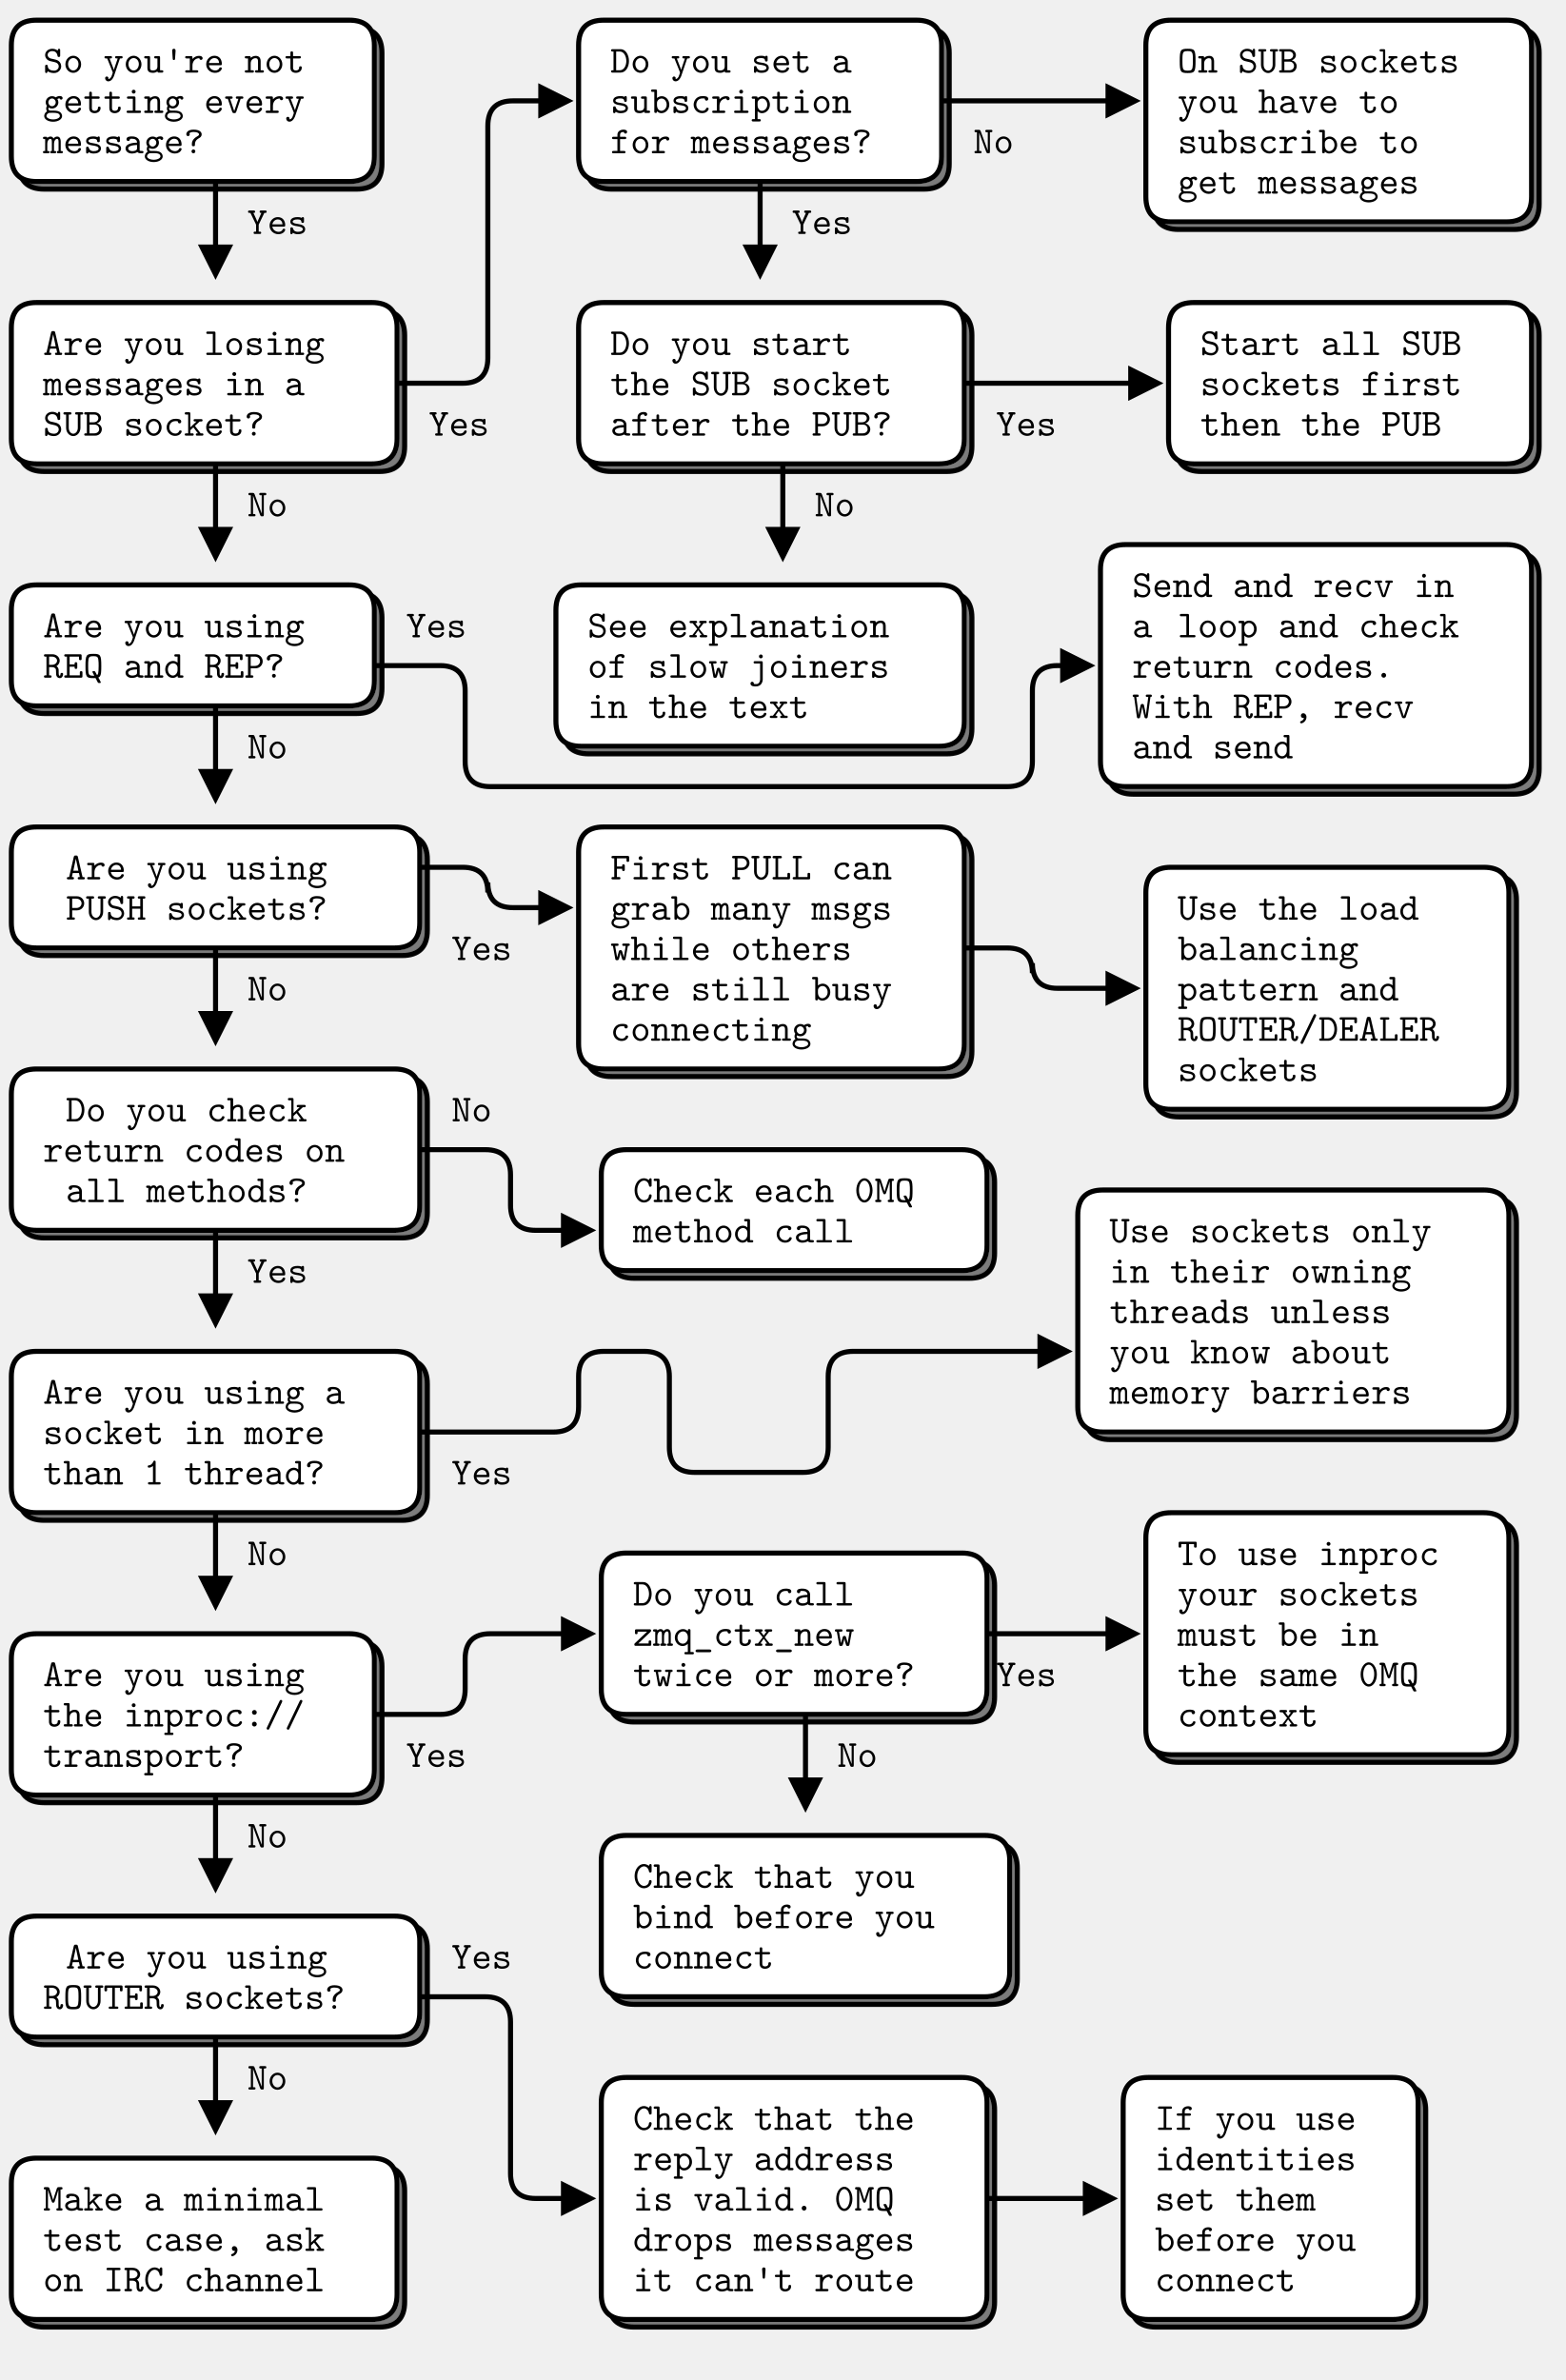
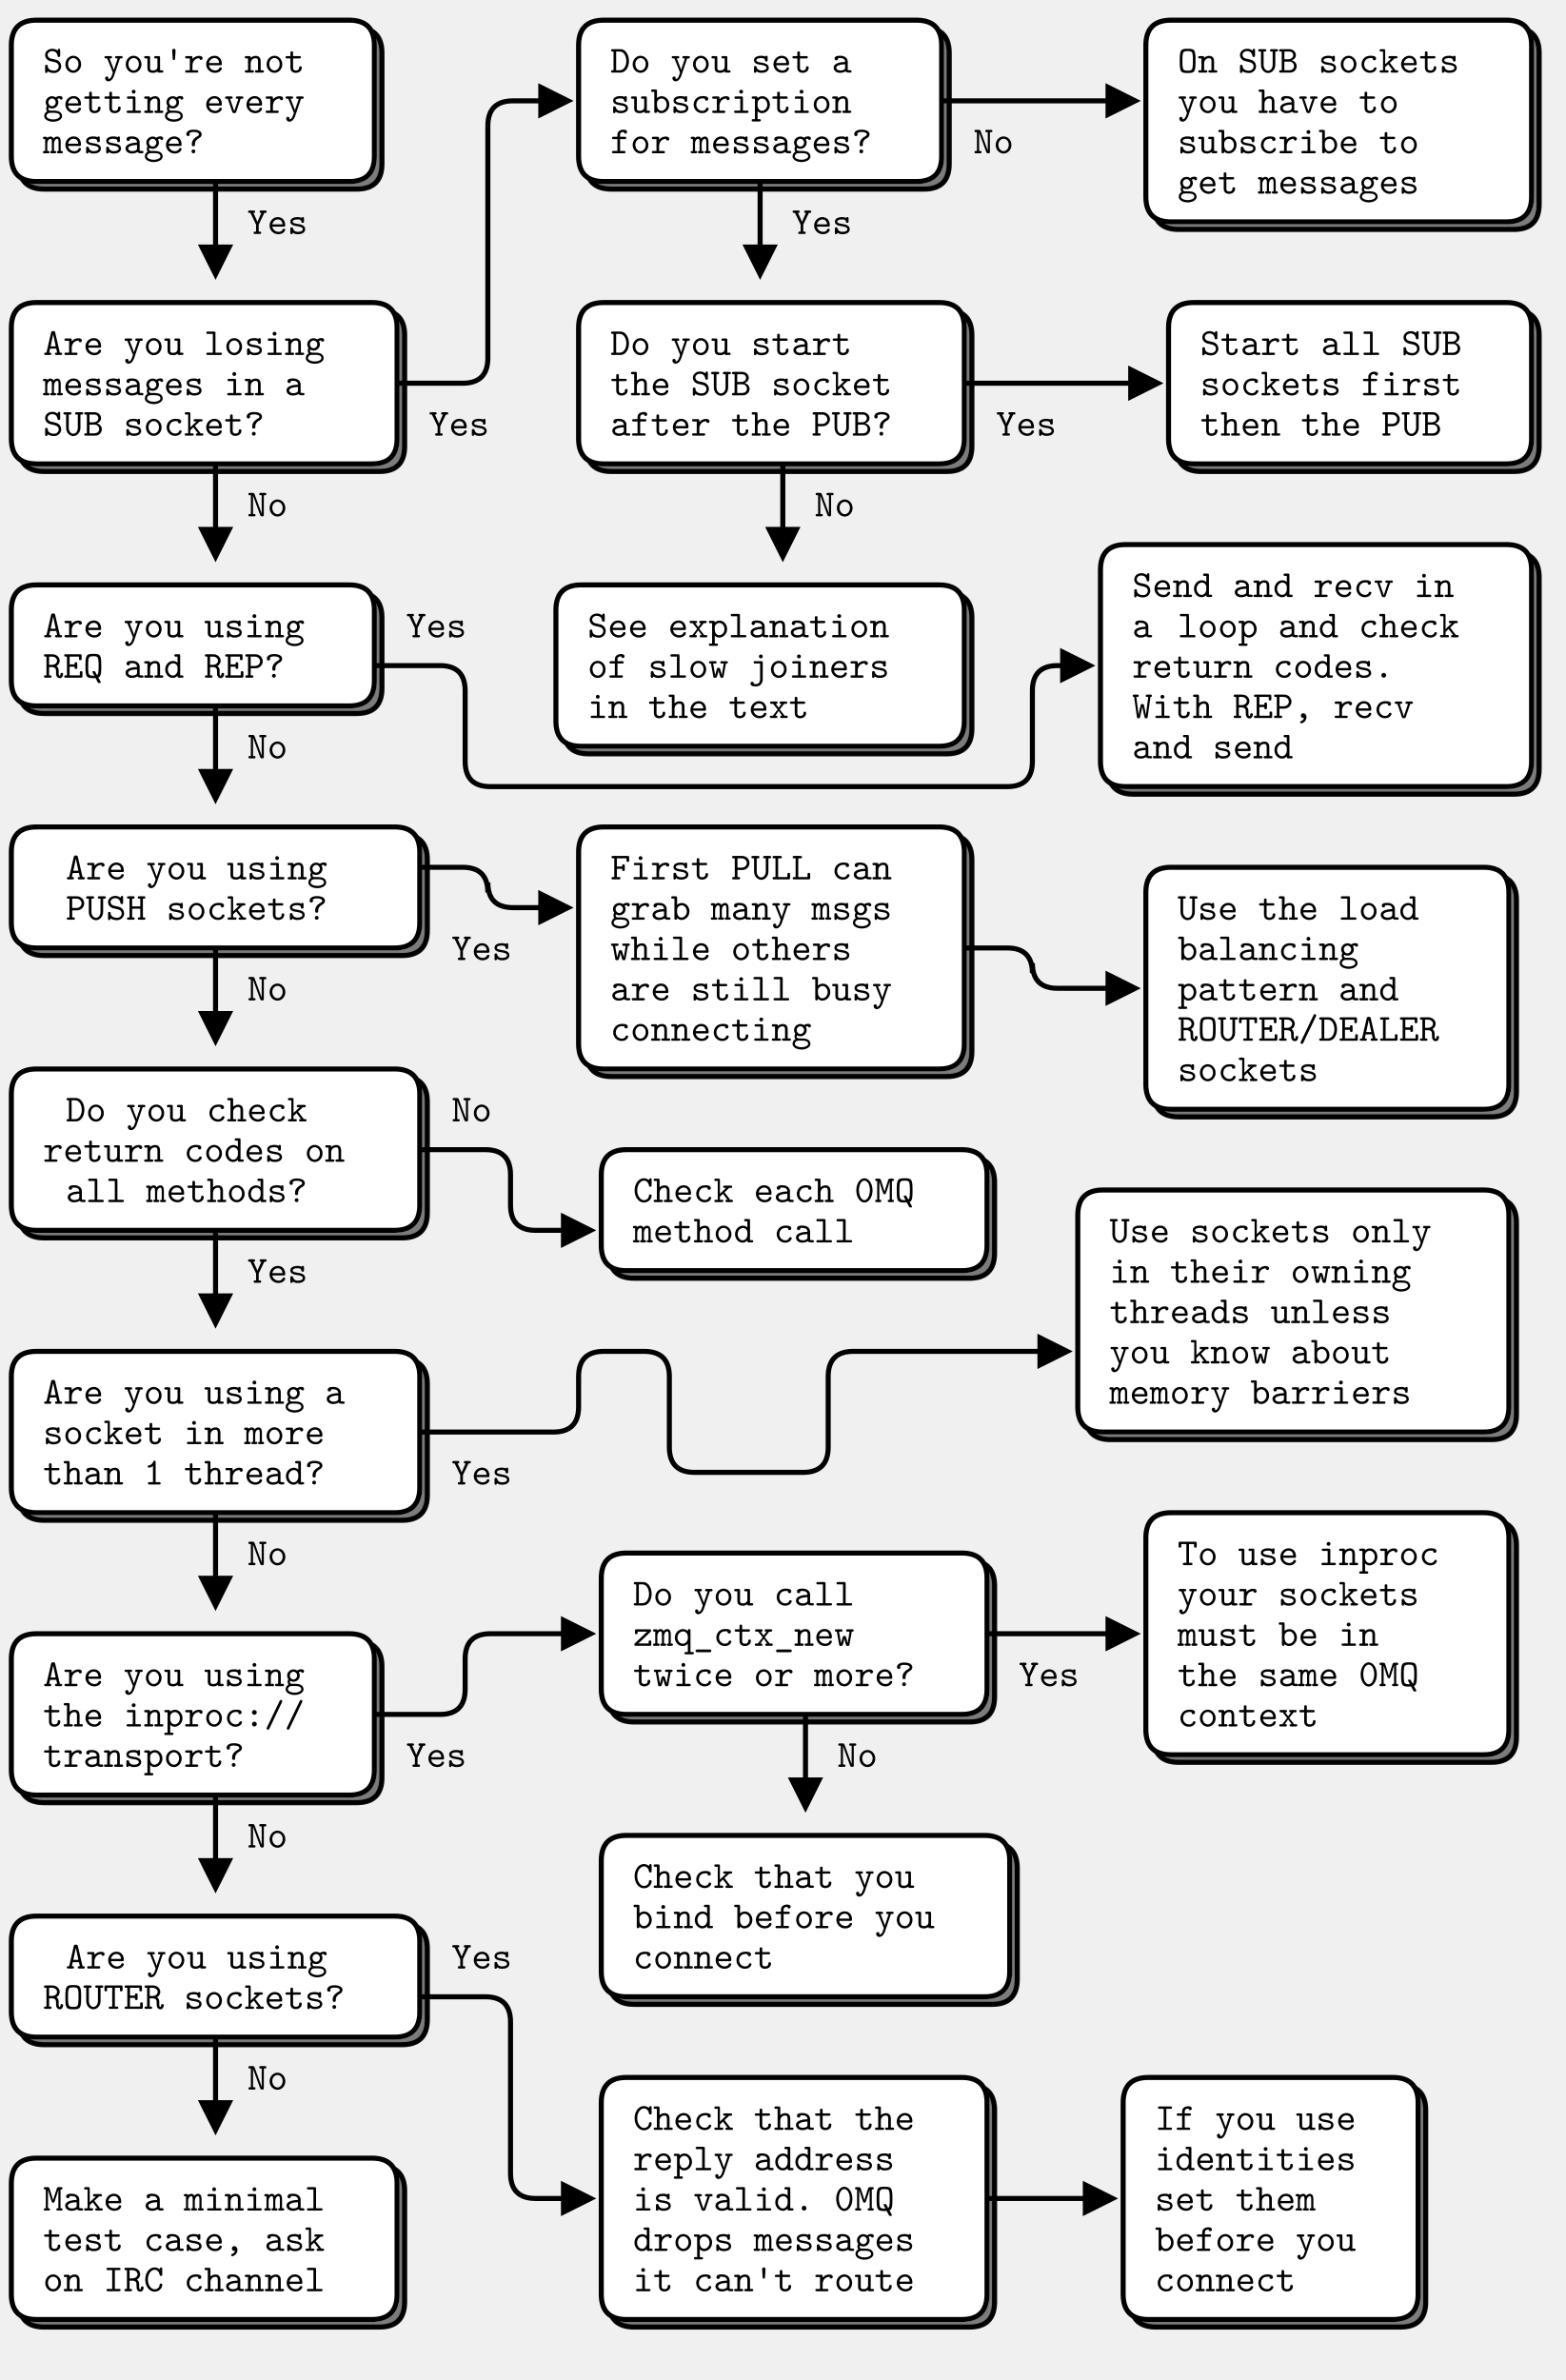
<svg xmlns="http://www.w3.org/2000/svg" width="621px" height="944px" version="1.1">
  <defs>
    <filter id="dsFilter" width="150%" height="150%">
      <feOffset result="offOut" in="SourceGraphic" dx="3" dy="3" />
      <feColorMatrix result="matrixOut" in="offOut" type="matrix" values="0.2 0 0 0 0 0 0.2 0 0 0 0 0 0.2 0 0 0 0 0 1 0" />
      <feBlend in="SourceGraphic" in2="matrixOut" mode="normal" />
    </filter>
    <marker id="iPointer" viewBox="0 0 10 10" refX="5" refY="5" markerUnits="strokeWidth" markerWidth="8" markerHeight="7" orient="auto">
      <path d="M 10 0 L 10 10 L 0 5 z" />
    </marker>
    <marker id="Pointer" viewBox="0 0 10 10" refX="5" refY="5" markerUnits="strokeWidth" markerWidth="8" markerHeight="7" orient="auto">
      <path d="M 0 0 L 10 5 L 0 10 z" />
    </marker>
  </defs>
  <g id="boxes" stroke="black" stroke-width="2" fill="none">
    <g id="group0">
      <path id="path0" filter="url(#dsFilter)" fill="#fff" d="M 4.5 18 Q 4.5 8 14.5 8 L 138.5 8 Q 148.5 8 148.5 18 L 148.5 62 Q 148.5 72 138.5 72 L 14.5 72 Q 4.5 72 4.5 62 Z" />
      <text x="17.1" y="28.8" id="text0" fill="#000" stroke="none" style="font-family:LMMono10,monospace;font-size:15.2px">So you're not </text>
      <text x="17.1" y="44.8" id="text0" fill="#000" stroke="none" style="font-family:LMMono10,monospace;font-size:15.2px">getting every </text>
      <text x="17.1" y="60.8" id="text0" fill="#000" stroke="none" style="font-family:LMMono10,monospace;font-size:15.2px">message? </text>
    </g>
    <g id="group2">
      <path id="path2" filter="url(#dsFilter)" fill="#fff" d="M 229.5 18 Q 229.5 8 239.5 8 L 363.5 8 Q 373.5 8 373.5 18 L 373.5 62 Q 373.5 72 363.5 72 L 239.5 72 Q 229.5 72 229.5 62 Z" />
      <text x="242.1" y="28.8" id="text2" fill="#000" stroke="none" style="font-family:LMMono10,monospace;font-size:15.2px">Do you set a </text>
      <text x="242.1" y="44.8" id="text2" fill="#000" stroke="none" style="font-family:LMMono10,monospace;font-size:15.2px">subscription </text>
      <text x="242.1" y="60.8" id="text2" fill="#000" stroke="none" style="font-family:LMMono10,monospace;font-size:15.2px">for messages? </text>
    </g>
    <g id="group4">
      <path id="path4" filter="url(#dsFilter)" fill="#fff" d="M 454.5 18 Q 454.5 8 464.5 8 L 597.5 8 Q 607.5 8 607.5 18 L 607.5 78 Q 607.5 88 597.5 88 L 464.5 88 Q 454.5 88 454.5 78 Z" />
      <text x="467.1" y="28.8" id="text4" fill="#000" stroke="none" style="font-family:LMMono10,monospace;font-size:15.2px">On SUB sockets </text>
      <text x="467.1" y="44.8" id="text4" fill="#000" stroke="none" style="font-family:LMMono10,monospace;font-size:15.2px">you have to </text>
      <text x="467.1" y="60.8" id="text4" fill="#000" stroke="none" style="font-family:LMMono10,monospace;font-size:15.2px">subscribe to </text>
      <text x="467.1" y="76.8" id="text4" fill="#000" stroke="none" style="font-family:LMMono10,monospace;font-size:15.2px">get messages </text>
    </g>
    <g id="group17">
      <path id="path17" filter="url(#dsFilter)" fill="#fff" d="M 4.5 130 Q 4.5 120 14.5 120 L 147.5 120 Q 157.5 120 157.5 130 L 157.5 174 Q 157.5 184 147.5 184 L 14.5 184 Q 4.5 184 4.5 174 Z" />
      <text x="17.1" y="140.8" id="text17" fill="#000" stroke="none" style="font-family:LMMono10,monospace;font-size:15.2px">Are you losing </text>
      <text x="17.1" y="156.8" id="text17" fill="#000" stroke="none" style="font-family:LMMono10,monospace;font-size:15.2px">messages in a </text>
      <text x="17.1" y="172.8" id="text17" fill="#000" stroke="none" style="font-family:LMMono10,monospace;font-size:15.2px">SUB socket? </text>
    </g>
    <g id="group19">
      <path id="path19" filter="url(#dsFilter)" fill="#fff" d="M 229.5 130 Q 229.5 120 239.5 120 L 372.5 120 Q 382.5 120 382.5 130 L 382.5 174 Q 382.5 184 372.5 184 L 239.5 184 Q 229.5 184 229.5 174 Z" />
      <text x="242.1" y="140.8" id="text19" fill="#000" stroke="none" style="font-family:LMMono10,monospace;font-size:15.2px">Do you start </text>
      <text x="242.1" y="156.8" id="text19" fill="#000" stroke="none" style="font-family:LMMono10,monospace;font-size:15.2px">the SUB socket </text>
      <text x="242.1" y="172.8" id="text19" fill="#000" stroke="none" style="font-family:LMMono10,monospace;font-size:15.2px">after the PUB? </text>
    </g>
    <g id="group21">
      <path id="path21" filter="url(#dsFilter)" fill="#fff" d="M 463.5 130 Q 463.5 120 473.5 120 L 597.5 120 Q 607.5 120 607.5 130 L 607.5 174 Q 607.5 184 597.5 184 L 473.5 184 Q 463.5 184 463.5 174 Z" />
      <text x="476.1" y="140.8" id="text21" fill="#000" stroke="none" style="font-family:LMMono10,monospace;font-size:15.2px">Start all SUB </text>
      <text x="476.1" y="156.8" id="text21" fill="#000" stroke="none" style="font-family:LMMono10,monospace;font-size:15.2px">sockets first </text>
      <text x="476.1" y="172.8" id="text21" fill="#000" stroke="none" style="font-family:LMMono10,monospace;font-size:15.2px">then the PUB </text>
    </g>
    <g id="group34">
      <path id="path34" filter="url(#dsFilter)" fill="#fff" d="M 436.5 226 Q 436.5 216 446.5 216 L 597.5 216 Q 607.5 216 607.5 226 L 607.5 302 Q 607.5 312 597.5 312 L 446.5 312 Q 436.5 312 436.5 302 Z" />
      <text x="449.1" y="236.8" id="text34" fill="#000" stroke="none" style="font-family:LMMono10,monospace;font-size:15.2px">Send and recv in </text>
      <text x="449.1" y="252.8" id="text34" fill="#000" stroke="none" style="font-family:LMMono10,monospace;font-size:15.2px">a</text>
      <text x="467.1" y="252.8" id="text34" fill="#000" stroke="none" style="font-family:LMMono10,monospace;font-size:15.2px">loop and check </text>
      <text x="449.1" y="268.8" id="text34" fill="#000" stroke="none" style="font-family:LMMono10,monospace;font-size:15.2px">return codes. </text>
      <text x="449.1" y="284.8" id="text34" fill="#000" stroke="none" style="font-family:LMMono10,monospace;font-size:15.2px">With REP, recv </text>
      <text x="449.1" y="300.8" id="text34" fill="#000" stroke="none" style="font-family:LMMono10,monospace;font-size:15.2px">and send </text>
    </g>
    <g id="group36">
      <path id="path36" filter="url(#dsFilter)" fill="#fff" d="M 4.5 242 Q 4.5 232 14.5 232 L 138.5 232 Q 148.5 232 148.5 242 L 148.5 270 Q 148.5 280 138.5 280 L 14.5 280 Q 4.5 280 4.5 270 Z" />
      <text x="17.1" y="252.8" id="text36" fill="#000" stroke="none" style="font-family:LMMono10,monospace;font-size:15.2px">Are you using </text>
      <text x="17.1" y="268.8" id="text36" fill="#000" stroke="none" style="font-family:LMMono10,monospace;font-size:15.2px">REQ and REP? </text>
    </g>
    <g id="group38">
      <path id="path38" filter="url(#dsFilter)" fill="#fff" d="M 220.5 242 Q 220.5 232 230.5 232 L 372.5 232 Q 382.5 232 382.5 242 L 382.5 286 Q 382.5 296 372.5 296 L 230.5 296 Q 220.5 296 220.5 286 Z" />
      <text x="233.1" y="252.8" id="text38" fill="#000" stroke="none" style="font-family:LMMono10,monospace;font-size:15.2px">See explanation </text>
      <text x="233.1" y="268.8" id="text38" fill="#000" stroke="none" style="font-family:LMMono10,monospace;font-size:15.2px">of slow joiners </text>
      <text x="233.1" y="284.8" id="text38" fill="#000" stroke="none" style="font-family:LMMono10,monospace;font-size:15.2px">in the text </text>
    </g>
    <g id="group53">
      <path id="path53" filter="url(#dsFilter)" fill="#fff" d="M 4.5 338 Q 4.5 328 14.5 328 L 156.5 328 Q 166.5 328 166.5 338 L 166.5 366 Q 166.5 376 156.5 376 L 14.5 376 Q 4.5 376 4.5 366 Z" />
      <text x="26.1" y="348.8" id="text53" fill="#000" stroke="none" style="font-family:LMMono10,monospace;font-size:15.2px">Are you using </text>
      <text x="26.1" y="364.8" id="text53" fill="#000" stroke="none" style="font-family:LMMono10,monospace;font-size:15.2px">PUSH sockets? </text>
    </g>
    <g id="group55">
      <path id="path55" filter="url(#dsFilter)" fill="#fff" d="M 229.5 338 Q 229.5 328 239.5 328 L 372.5 328 Q 382.5 328 382.5 338 L 382.5 414 Q 382.5 424 372.5 424 L 239.5 424 Q 229.5 424 229.5 414 Z" />
      <text x="242.1" y="348.8" id="text55" fill="#000" stroke="none" style="font-family:LMMono10,monospace;font-size:15.2px">First PULL can </text>
      <text x="242.1" y="364.8" id="text55" fill="#000" stroke="none" style="font-family:LMMono10,monospace;font-size:15.2px">grab many msgs </text>
      <text x="242.1" y="380.8" id="text55" fill="#000" stroke="none" style="font-family:LMMono10,monospace;font-size:15.2px">while others </text>
      <text x="242.1" y="396.8" id="text55" fill="#000" stroke="none" style="font-family:LMMono10,monospace;font-size:15.2px">are still busy </text>
      <text x="242.1" y="412.8" id="text55" fill="#000" stroke="none" style="font-family:LMMono10,monospace;font-size:15.2px">connecting </text>
    </g>
    <g id="group59">
      <path id="path59" filter="url(#dsFilter)" fill="#fff" d="M 454.5 354 Q 454.5 344 464.5 344 L 588.5 344 Q 598.5 344 598.5 354 L 598.5 430 Q 598.5 440 588.5 440 L 464.5 440 Q 454.5 440 454.5 430 Z" />
      <text x="467.1" y="364.8" id="text59" fill="#000" stroke="none" style="font-family:LMMono10,monospace;font-size:15.2px">Use the load </text>
      <text x="467.1" y="380.8" id="text59" fill="#000" stroke="none" style="font-family:LMMono10,monospace;font-size:15.2px">balancing </text>
      <text x="467.1" y="396.8" id="text59" fill="#000" stroke="none" style="font-family:LMMono10,monospace;font-size:15.2px">pattern and </text>
      <text x="467.1" y="412.8" id="text59" fill="#000" stroke="none" style="font-family:LMMono10,monospace;font-size:15.2px">ROUTER/DEALER </text>
      <text x="467.1" y="428.8" id="text59" fill="#000" stroke="none" style="font-family:LMMono10,monospace;font-size:15.2px">sockets </text>
    </g>
    <g id="group68">
      <path id="path68" filter="url(#dsFilter)" fill="#fff" d="M 4.5 434 Q 4.5 424 14.5 424 L 156.5 424 Q 166.5 424 166.5 434 L 166.5 478 Q 166.5 488 156.5 488 L 14.5 488 Q 4.5 488 4.5 478 Z" />
      <text x="26.1" y="444.8" id="text68" fill="#000" stroke="none" style="font-family:LMMono10,monospace;font-size:15.2px">Do you check </text>
      <text x="17.1" y="460.8" id="text68" fill="#000" stroke="none" style="font-family:LMMono10,monospace;font-size:15.2px">return codes on </text>
      <text x="26.1" y="476.8" id="text68" fill="#000" stroke="none" style="font-family:LMMono10,monospace;font-size:15.2px">all methods? </text>
    </g>
    <g id="group76">
      <path id="path76" filter="url(#dsFilter)" fill="#fff" d="M 238.5 466 Q 238.5 456 248.5 456 L 381.5 456 Q 391.5 456 391.5 466 L 391.5 494 Q 391.5 504 381.5 504 L 248.5 504 Q 238.5 504 238.5 494 Z" />
      <text x="251.1" y="476.8" id="text76" fill="#000" stroke="none" style="font-family:LMMono10,monospace;font-size:15.2px">Check each 0MQ </text>
      <text x="251.1" y="492.8" id="text76" fill="#000" stroke="none" style="font-family:LMMono10,monospace;font-size:15.2px">method call </text>
    </g>
    <g id="group78">
      <path id="path78" filter="url(#dsFilter)" fill="#fff" d="M 427.5 482 Q 427.5 472 437.5 472 L 588.5 472 Q 598.5 472 598.5 482 L 598.5 558 Q 598.5 568 588.5 568 L 437.5 568 Q 427.5 568 427.5 558 Z" />
      <text x="440.1" y="492.8" id="text78" fill="#000" stroke="none" style="font-family:LMMono10,monospace;font-size:15.2px">Use sockets only </text>
      <text x="440.1" y="508.8" id="text78" fill="#000" stroke="none" style="font-family:LMMono10,monospace;font-size:15.2px">in their owning </text>
      <text x="440.1" y="524.8" id="text78" fill="#000" stroke="none" style="font-family:LMMono10,monospace;font-size:15.2px">threads unless </text>
      <text x="440.1" y="540.8" id="text78" fill="#000" stroke="none" style="font-family:LMMono10,monospace;font-size:15.2px">you know about </text>
      <text x="440.1" y="556.8" id="text78" fill="#000" stroke="none" style="font-family:LMMono10,monospace;font-size:15.2px">memory barriers </text>
    </g>
    <g id="group86">
      <path id="path86" filter="url(#dsFilter)" fill="#fff" d="M 4.5 546 Q 4.5 536 14.5 536 L 156.5 536 Q 166.5 536 166.5 546 L 166.5 590 Q 166.5 600 156.5 600 L 14.5 600 Q 4.5 600 4.5 590 Z" />
      <text x="17.1" y="556.8" id="text86" fill="#000" stroke="none" style="font-family:LMMono10,monospace;font-size:15.2px">Are you using a </text>
      <text x="17.1" y="572.8" id="text86" fill="#000" stroke="none" style="font-family:LMMono10,monospace;font-size:15.2px">socket in more </text>
      <text x="17.1" y="588.8" id="text86" fill="#000" stroke="none" style="font-family:LMMono10,monospace;font-size:15.2px">than 1 thread? </text>
    </g>
    <g id="group100">
      <path id="path100" filter="url(#dsFilter)" fill="#fff" d="M 454.5 610 Q 454.5 600 464.5 600 L 588.5 600 Q 598.5 600 598.5 610 L 598.5 686 Q 598.5 696 588.5 696 L 464.5 696 Q 454.5 696 454.5 686 Z" />
      <text x="467.1" y="620.8" id="text100" fill="#000" stroke="none" style="font-family:LMMono10,monospace;font-size:15.2px">To use inproc </text>
      <text x="467.1" y="636.8" id="text100" fill="#000" stroke="none" style="font-family:LMMono10,monospace;font-size:15.2px">your sockets </text>
      <text x="467.1" y="652.8" id="text100" fill="#000" stroke="none" style="font-family:LMMono10,monospace;font-size:15.2px">must be in </text>
      <text x="467.1" y="668.8" id="text100" fill="#000" stroke="none" style="font-family:LMMono10,monospace;font-size:15.2px">the same 0MQ </text>
      <text x="467.1" y="684.8" id="text100" fill="#000" stroke="none" style="font-family:LMMono10,monospace;font-size:15.2px">context </text>
    </g>
    <g id="group102">
      <path id="path102" filter="url(#dsFilter)" fill="#fff" d="M 238.5 626 Q 238.5 616 248.5 616 L 381.5 616 Q 391.5 616 391.5 626 L 391.5 670 Q 391.5 680 381.5 680 L 248.5 680 Q 238.5 680 238.5 670 Z" />
      <text x="251.1" y="636.8" id="text102" fill="#000" stroke="none" style="font-family:LMMono10,monospace;font-size:15.2px">Do you call </text>
      <text x="251.1" y="652.8" id="text102" fill="#000" stroke="none" style="font-family:LMMono10,monospace;font-size:15.2px">zmq_ctx_new </text>
      <text x="251.1" y="668.8" id="text102" fill="#000" stroke="none" style="font-family:LMMono10,monospace;font-size:15.2px">twice or more? </text>
    </g>
    <g id="group104">
      <path id="path104" filter="url(#dsFilter)" fill="#fff" d="M 4.5 658 Q 4.5 648 14.5 648 L 138.5 648 Q 148.5 648 148.5 658 L 148.5 702 Q 148.5 712 138.5 712 L 14.5 712 Q 4.5 712 4.5 702 Z" />
      <text x="17.1" y="668.8" id="text104" fill="#000" stroke="none" style="font-family:LMMono10,monospace;font-size:15.2px">Are you using </text>
      <text x="17.1" y="684.8" id="text104" fill="#000" stroke="none" style="font-family:LMMono10,monospace;font-size:15.2px">the inproc:// </text>
      <text x="17.1" y="700.8" id="text104" fill="#000" stroke="none" style="font-family:LMMono10,monospace;font-size:15.2px">transport? </text>
    </g>
    <g id="group118">
      <path id="path118" filter="url(#dsFilter)" fill="#fff" d="M 238.5 738 Q 238.5 728 248.5 728 L 390.5 728 Q 400.5 728 400.5 738 L 400.5 782 Q 400.5 792 390.5 792 L 248.5 792 Q 238.5 792 238.5 782 Z" />
      <text x="251.1" y="748.8" id="text118" fill="#000" stroke="none" style="font-family:LMMono10,monospace;font-size:15.2px">Check that you </text>
      <text x="251.1" y="764.8" id="text118" fill="#000" stroke="none" style="font-family:LMMono10,monospace;font-size:15.2px">bind before you </text>
      <text x="251.1" y="780.8" id="text118" fill="#000" stroke="none" style="font-family:LMMono10,monospace;font-size:15.2px">connect </text>
    </g>
    <g id="group120">
      <path id="path120" filter="url(#dsFilter)" fill="#fff" d="M 4.5 770 Q 4.5 760 14.5 760 L 156.5 760 Q 166.5 760 166.5 770 L 166.5 798 Q 166.5 808 156.5 808 L 14.5 808 Q 4.5 808 4.5 798 Z" />
      <text x="26.1" y="780.8" id="text120" fill="#000" stroke="none" style="font-family:LMMono10,monospace;font-size:15.2px">Are you using </text>
      <text x="17.1" y="796.8" id="text120" fill="#000" stroke="none" style="font-family:LMMono10,monospace;font-size:15.2px">ROUTER sockets? </text>
    </g>
    <g id="group129">
      <path id="path129" filter="url(#dsFilter)" fill="#fff" d="M 238.5 834 Q 238.5 824 248.5 824 L 381.5 824 Q 391.5 824 391.5 834 L 391.5 910 Q 391.5 920 381.5 920 L 248.5 920 Q 238.5 920 238.5 910 Z" />
      <text x="251.1" y="844.8" id="text129" fill="#000" stroke="none" style="font-family:LMMono10,monospace;font-size:15.2px">Check that the </text>
      <text x="251.1" y="860.8" id="text129" fill="#000" stroke="none" style="font-family:LMMono10,monospace;font-size:15.2px">reply address </text>
      <text x="251.1" y="876.8" id="text129" fill="#000" stroke="none" style="font-family:LMMono10,monospace;font-size:15.2px">is valid. 0MQ </text>
      <text x="251.1" y="892.8" id="text129" fill="#000" stroke="none" style="font-family:LMMono10,monospace;font-size:15.2px">drops messages </text>
      <text x="251.1" y="908.8" id="text129" fill="#000" stroke="none" style="font-family:LMMono10,monospace;font-size:15.2px">it can't route </text>
    </g>
    <g id="group131">
      <path id="path131" filter="url(#dsFilter)" fill="#fff" d="M 445.5 834 Q 445.5 824 455.5 824 L 552.5 824 Q 562.5 824 562.5 834 L 562.5 910 Q 562.5 920 552.5 920 L 455.5 920 Q 445.5 920 445.5 910 Z" />
      <text x="458.1" y="844.8" id="text131" fill="#000" stroke="none" style="font-family:LMMono10,monospace;font-size:15.2px">If you use </text>
      <text x="458.1" y="860.8" id="text131" fill="#000" stroke="none" style="font-family:LMMono10,monospace;font-size:15.2px">identities </text>
      <text x="458.1" y="876.8" id="text131" fill="#000" stroke="none" style="font-family:LMMono10,monospace;font-size:15.2px">set them </text>
      <text x="458.1" y="892.8" id="text131" fill="#000" stroke="none" style="font-family:LMMono10,monospace;font-size:15.2px">before you </text>
      <text x="458.1" y="908.8" id="text131" fill="#000" stroke="none" style="font-family:LMMono10,monospace;font-size:15.2px">connect </text>
    </g>
    <g id="group133">
      <path id="path133" filter="url(#dsFilter)" fill="#fff" d="M 4.5 866 Q 4.5 856 14.5 856 L 147.5 856 Q 157.5 856 157.5 866 L 157.5 910 Q 157.5 920 147.5 920 L 14.5 920 Q 4.5 920 4.5 910 Z" />
      <text x="17.1" y="876.8" id="text133" fill="#000" stroke="none" style="font-family:LMMono10,monospace;font-size:15.2px">Make a minimal </text>
      <text x="17.1" y="892.8" id="text133" fill="#000" stroke="none" style="font-family:LMMono10,monospace;font-size:15.2px">test case, ask </text>
      <text x="17.1" y="908.8" id="text133" fill="#000" stroke="none" style="font-family:LMMono10,monospace;font-size:15.2px">on IRC channel </text>
    </g>
  </g>
  <g id="lines" stroke="black" stroke-width="2" fill="none">
    <g id="group680">
      <path id="path680" marker-end="url(#Pointer)" d="M 85.5 72 L 85.5 104 " />
    </g>
    <g id="group688">
      <path id="path688" marker-end="url(#Pointer)" d="M 85.5 184 L 85.5 216 " />
    </g>
    <g id="group695">
      <path id="path695" marker-end="url(#Pointer)" d="M 85.5 280 L 85.5 312 " />
    </g>
    <g id="group702">
      <path id="path702" marker-end="url(#Pointer)" d="M 85.5 376 L 85.5 408 " />
    </g>
    <g id="group710">
      <path id="path710" marker-end="url(#Pointer)" d="M 85.5 488 L 85.5 520 " />
    </g>
    <g id="group718">
      <path id="path718" marker-end="url(#Pointer)" d="M 85.5 600 L 85.5 632 " />
    </g>
    <g id="group726">
      <path id="path726" marker-end="url(#Pointer)" d="M 85.5 712 L 85.5 744 " />
    </g>
    <g id="group733">
      <path id="path733" marker-end="url(#Pointer)" d="M 85.5 808 L 85.5 840 " />
    </g>
    <g id="group1113">
      <path id="path1113" marker-end="url(#Pointer)" d="M 148.5 264 L 174.5 264 Q 184.5 264 184.5 274 L 184.5 302 Q 184.5 312 194.5 312 L 399.5 312 Q 409.5 312 409.5 302 L 409.5 274 Q 409.5 264 419.5 264 L 427.5 264 " />
    </g>
    <g id="group1140">
      <path id="path1140" marker-end="url(#Pointer)" d="M 148.5 680 L 174.5 680 Q 184.5 680 184.5 670 L 184.5 658 Q 184.5 648 194.5 648 L 229.5 648 " />
    </g>
    <g id="group1167">
      <path id="path1167" marker-end="url(#Pointer)" d="M 157.5 152 L 183.5 152 Q 193.5 152 193.5 142 L 193.5 50 Q 193.5 40 203.5 40 L 220.5 40 " />
    </g>
    <g id="group1239">
      <path id="path1239" marker-end="url(#Pointer)" d="M 166.5 344 L 183.5 344 Q 193.5 344 193.5 354 L 193.5 350 Q 193.5 360 203.5 360 L 220.5 360 " />
    </g>
    <g id="group1247">
      <path id="path1247" marker-end="url(#Pointer)" d="M 166.5 456 L 192.5 456 Q 202.5 456 202.5 466 L 202.5 478 Q 202.5 488 212.5 488 L 229.5 488 " />
    </g>
    <g id="group1255">
      <path id="path1255" marker-end="url(#Pointer)" d="M 166.5 568 L 219.5 568 Q 229.5 568 229.5 558 L 229.5 546 Q 229.5 536 239.5 536 L 255.5 536 Q 265.5 536 265.5 546 L 265.5 574 Q 265.5 584 275.5 584 L 318.5 584 Q 328.5 584 328.5 574 L 328.5 546 Q 328.5 536 338.5 536 L 418.5 536 " />
    </g>
    <g id="group1270">
      <path id="path1270" marker-end="url(#Pointer)" d="M 166.5 792 L 192.5 792 Q 202.5 792 202.5 802 L 202.5 862 Q 202.5 872 212.5 872 L 229.5 872 " />
    </g>
    <g id="group2111">
      <path id="path2111" marker-end="url(#Pointer)" d="M 301.5 72 L 301.5 104 " />
    </g>
    <g id="group2178">
      <path id="path2178" marker-end="url(#Pointer)" d="M 310.5 184 L 310.5 216 " />
    </g>
    <g id="group2269">
      <path id="path2269" marker-end="url(#Pointer)" d="M 319.5 680 L 319.5 712 " />
    </g>
    <g id="group2584">
      <path id="path2584" marker-end="url(#Pointer)" d="M 373.5 40 L 445.5 40 " />
    </g>
    <g id="group2651">
      <path id="path2651" marker-end="url(#Pointer)" d="M 382.5 152 L 454.5 152 " />
    </g>
    <g id="group2666">
      <path id="path2666" marker-end="url(#Pointer)" d="M 382.5 376 L 399.5 376 Q 409.5 376 409.5 386 L 409.5 382 Q 409.5 392 419.5 392 L 445.5 392 " />
    </g>
    <g id="group2743">
      <path id="path2743" marker-end="url(#Pointer)" d="M 391.5 648 L 445.5 648 " />
    </g>
    <g id="group2758">
      <path id="path2758" marker-end="url(#Pointer)" d="M 391.5 872 L 436.5 872 " />
    </g>
  </g>
  <g id="text" fill="black" style="font-family:LMMono10,monospace;font-size:15.2px">
    <text x="386.1" y="60.8" id="text8" fill="#000">No </text>
    <text x="98.1" y="92.8" id="text11" fill="#000">Yes </text>
    <text x="314.1" y="92.8" id="text12" fill="#000">Yes </text>
    <text x="170.1" y="172.8" id="text20" fill="#000">Yes </text>
    <text x="395.1" y="172.8" id="text22" fill="#000">Yes </text>
    <text x="98.1" y="204.8" id="text24" fill="#000">No </text>
    <text x="323.1" y="204.8" id="text25" fill="#000">No</text>
    <text x="161.1" y="252.8" id="text28" fill="#000">Yes </text>
    <text x="98.1" y="300.8" id="text37" fill="#000">No </text>
    <text x="179.1" y="380.8" id="text44" fill="#000">Yes </text>
    <text x="98.1" y="396.8" id="text47" fill="#000">No </text>
    <text x="179.1" y="444.8" id="text54" fill="#000">No </text>
    <text x="98.1" y="508.8" id="text60" fill="#000">Yes </text>
    <text x="179.1" y="588.8" id="text68" fill="#000">Yes </text>
    <text x="98.1" y="620.8" id="text69" fill="#000">No </text>
-     <text x="395.1" y="668.8" id="text77" fill="#000">Yes </text>
+     <text x="404.1" y="668.8" id="text77" fill="#000">Yes </text>
    <text x="161.1" y="700.8" id="text82" fill="#000">Yes </text>
    <text x="332.1" y="700.8" id="text83" fill="#000">No </text>
    <text x="98.1" y="732.8" id="text84" fill="#000">No </text>
    <text x="179.1" y="780.8" id="text88" fill="#000">Yes </text>
    <text x="98.1" y="828.8" id="text91" fill="#000">No </text>
  </g>
</svg>
